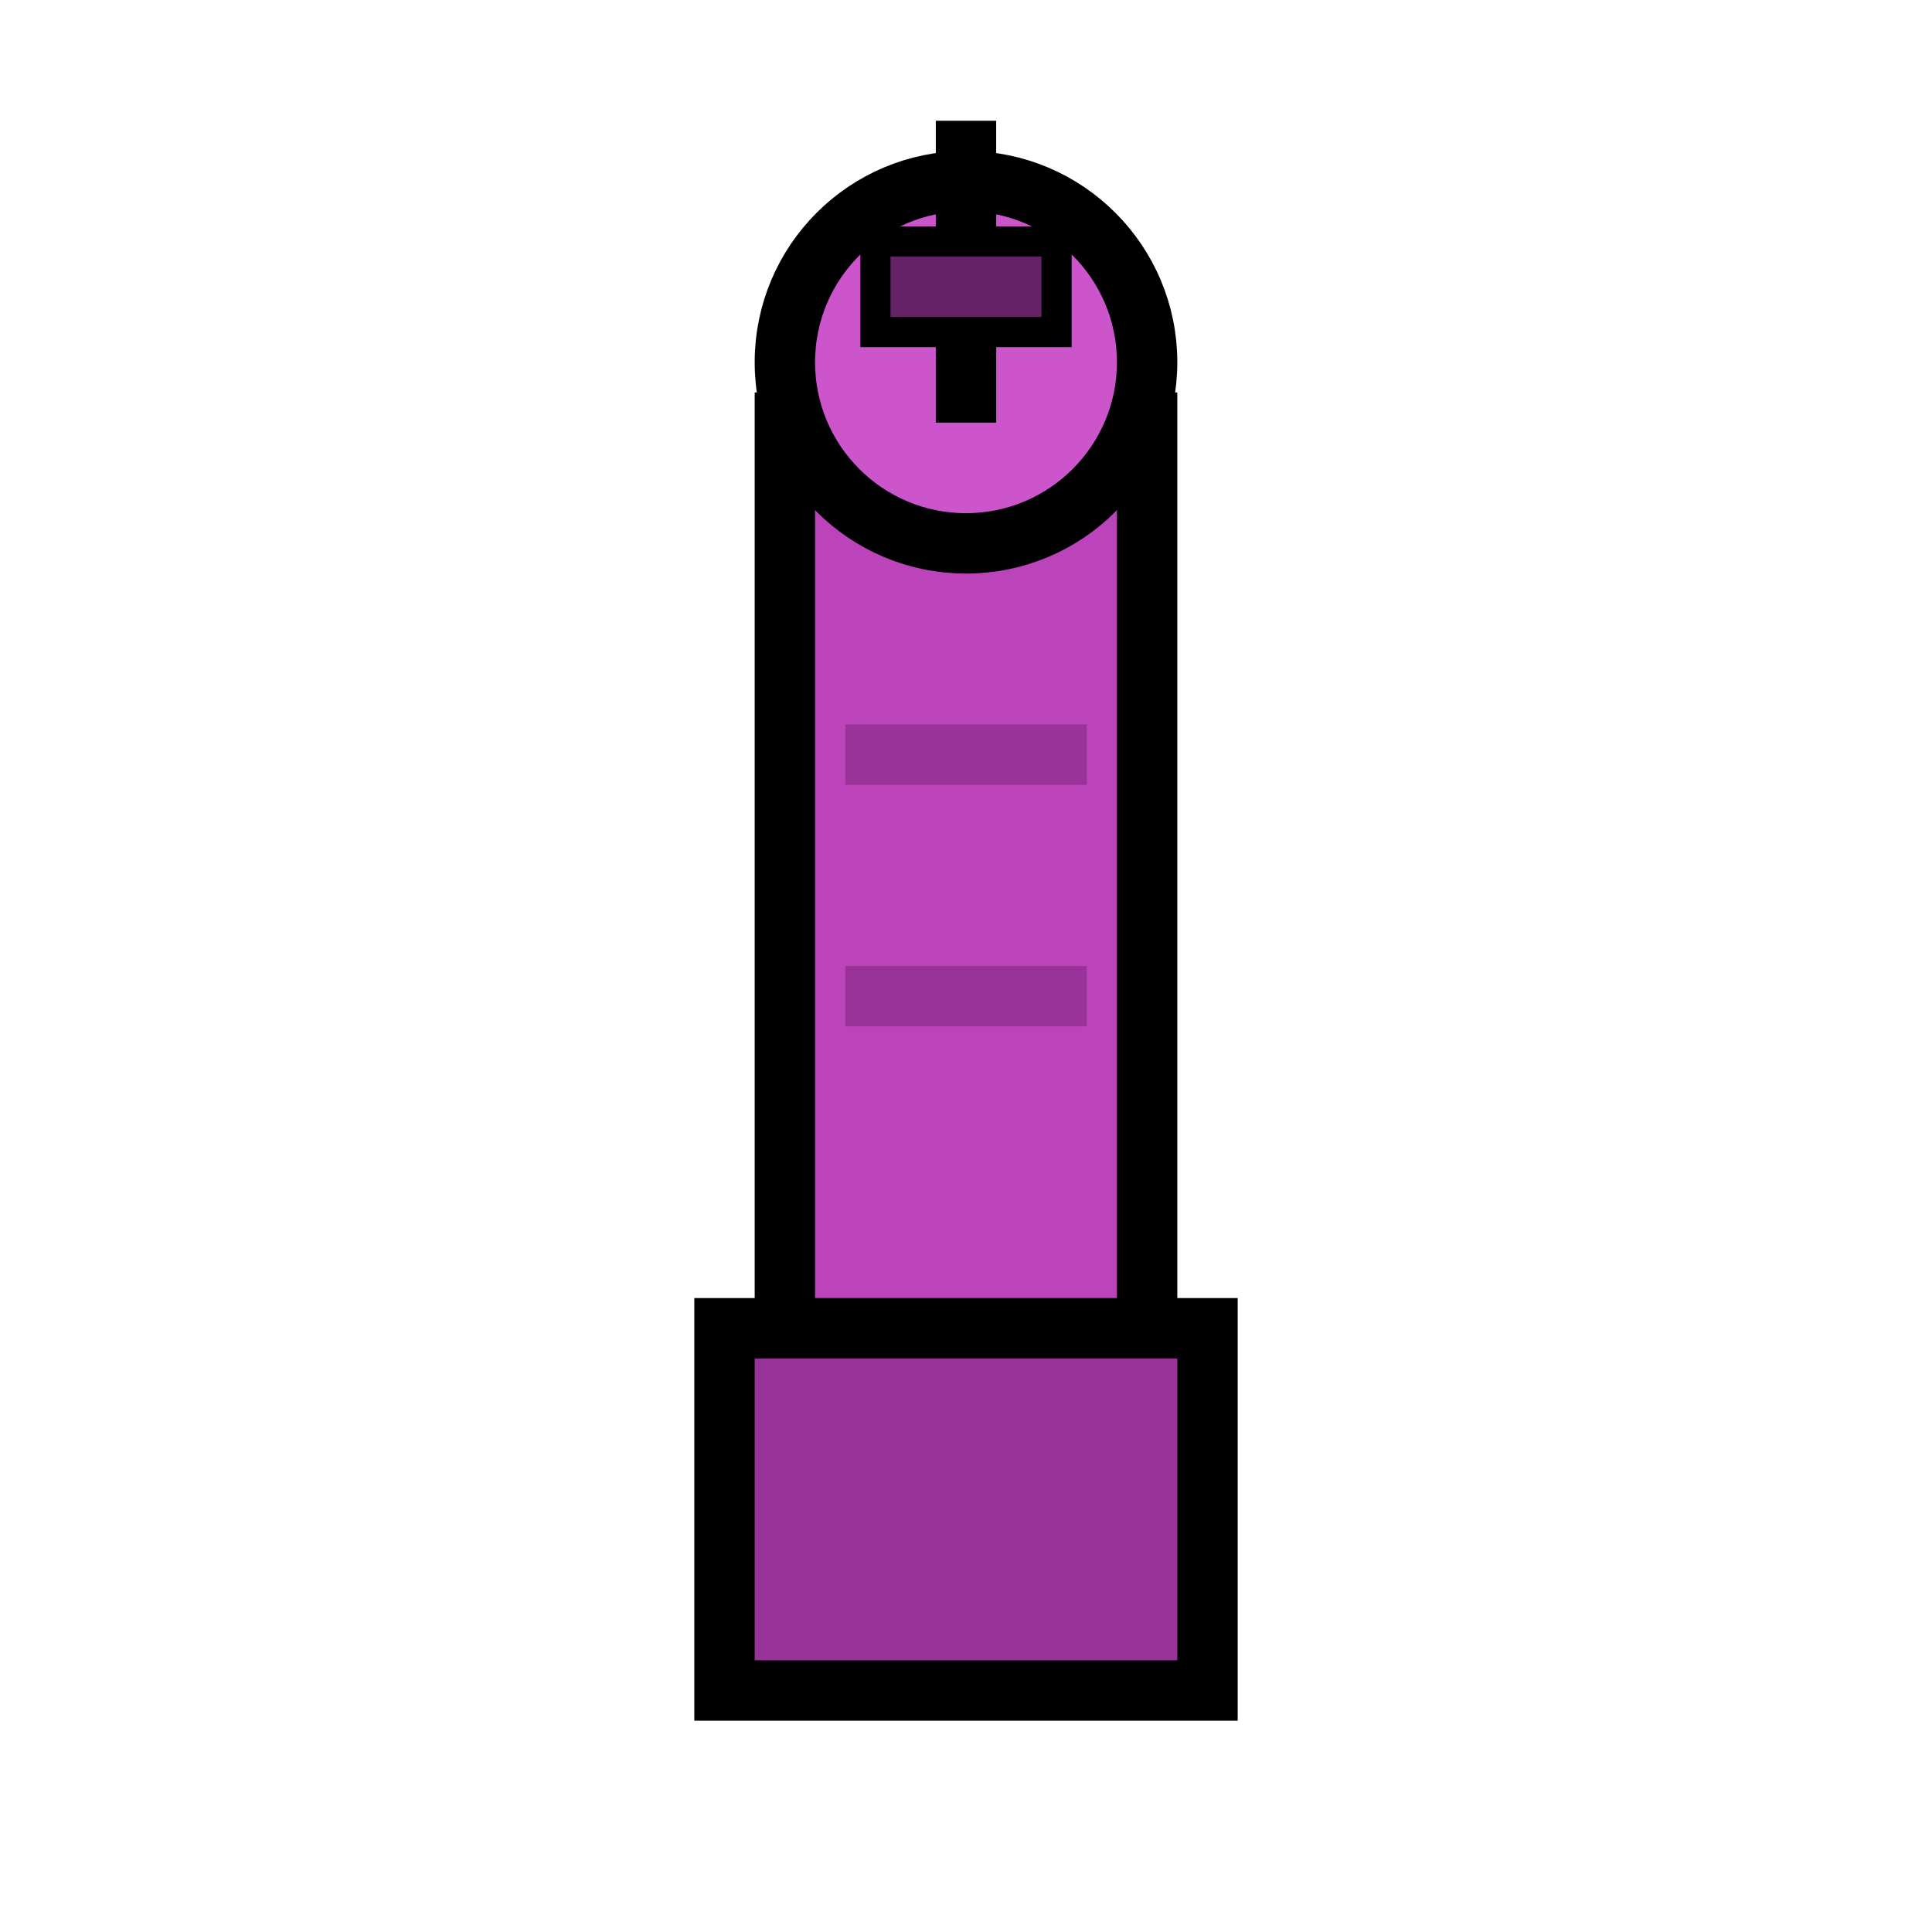
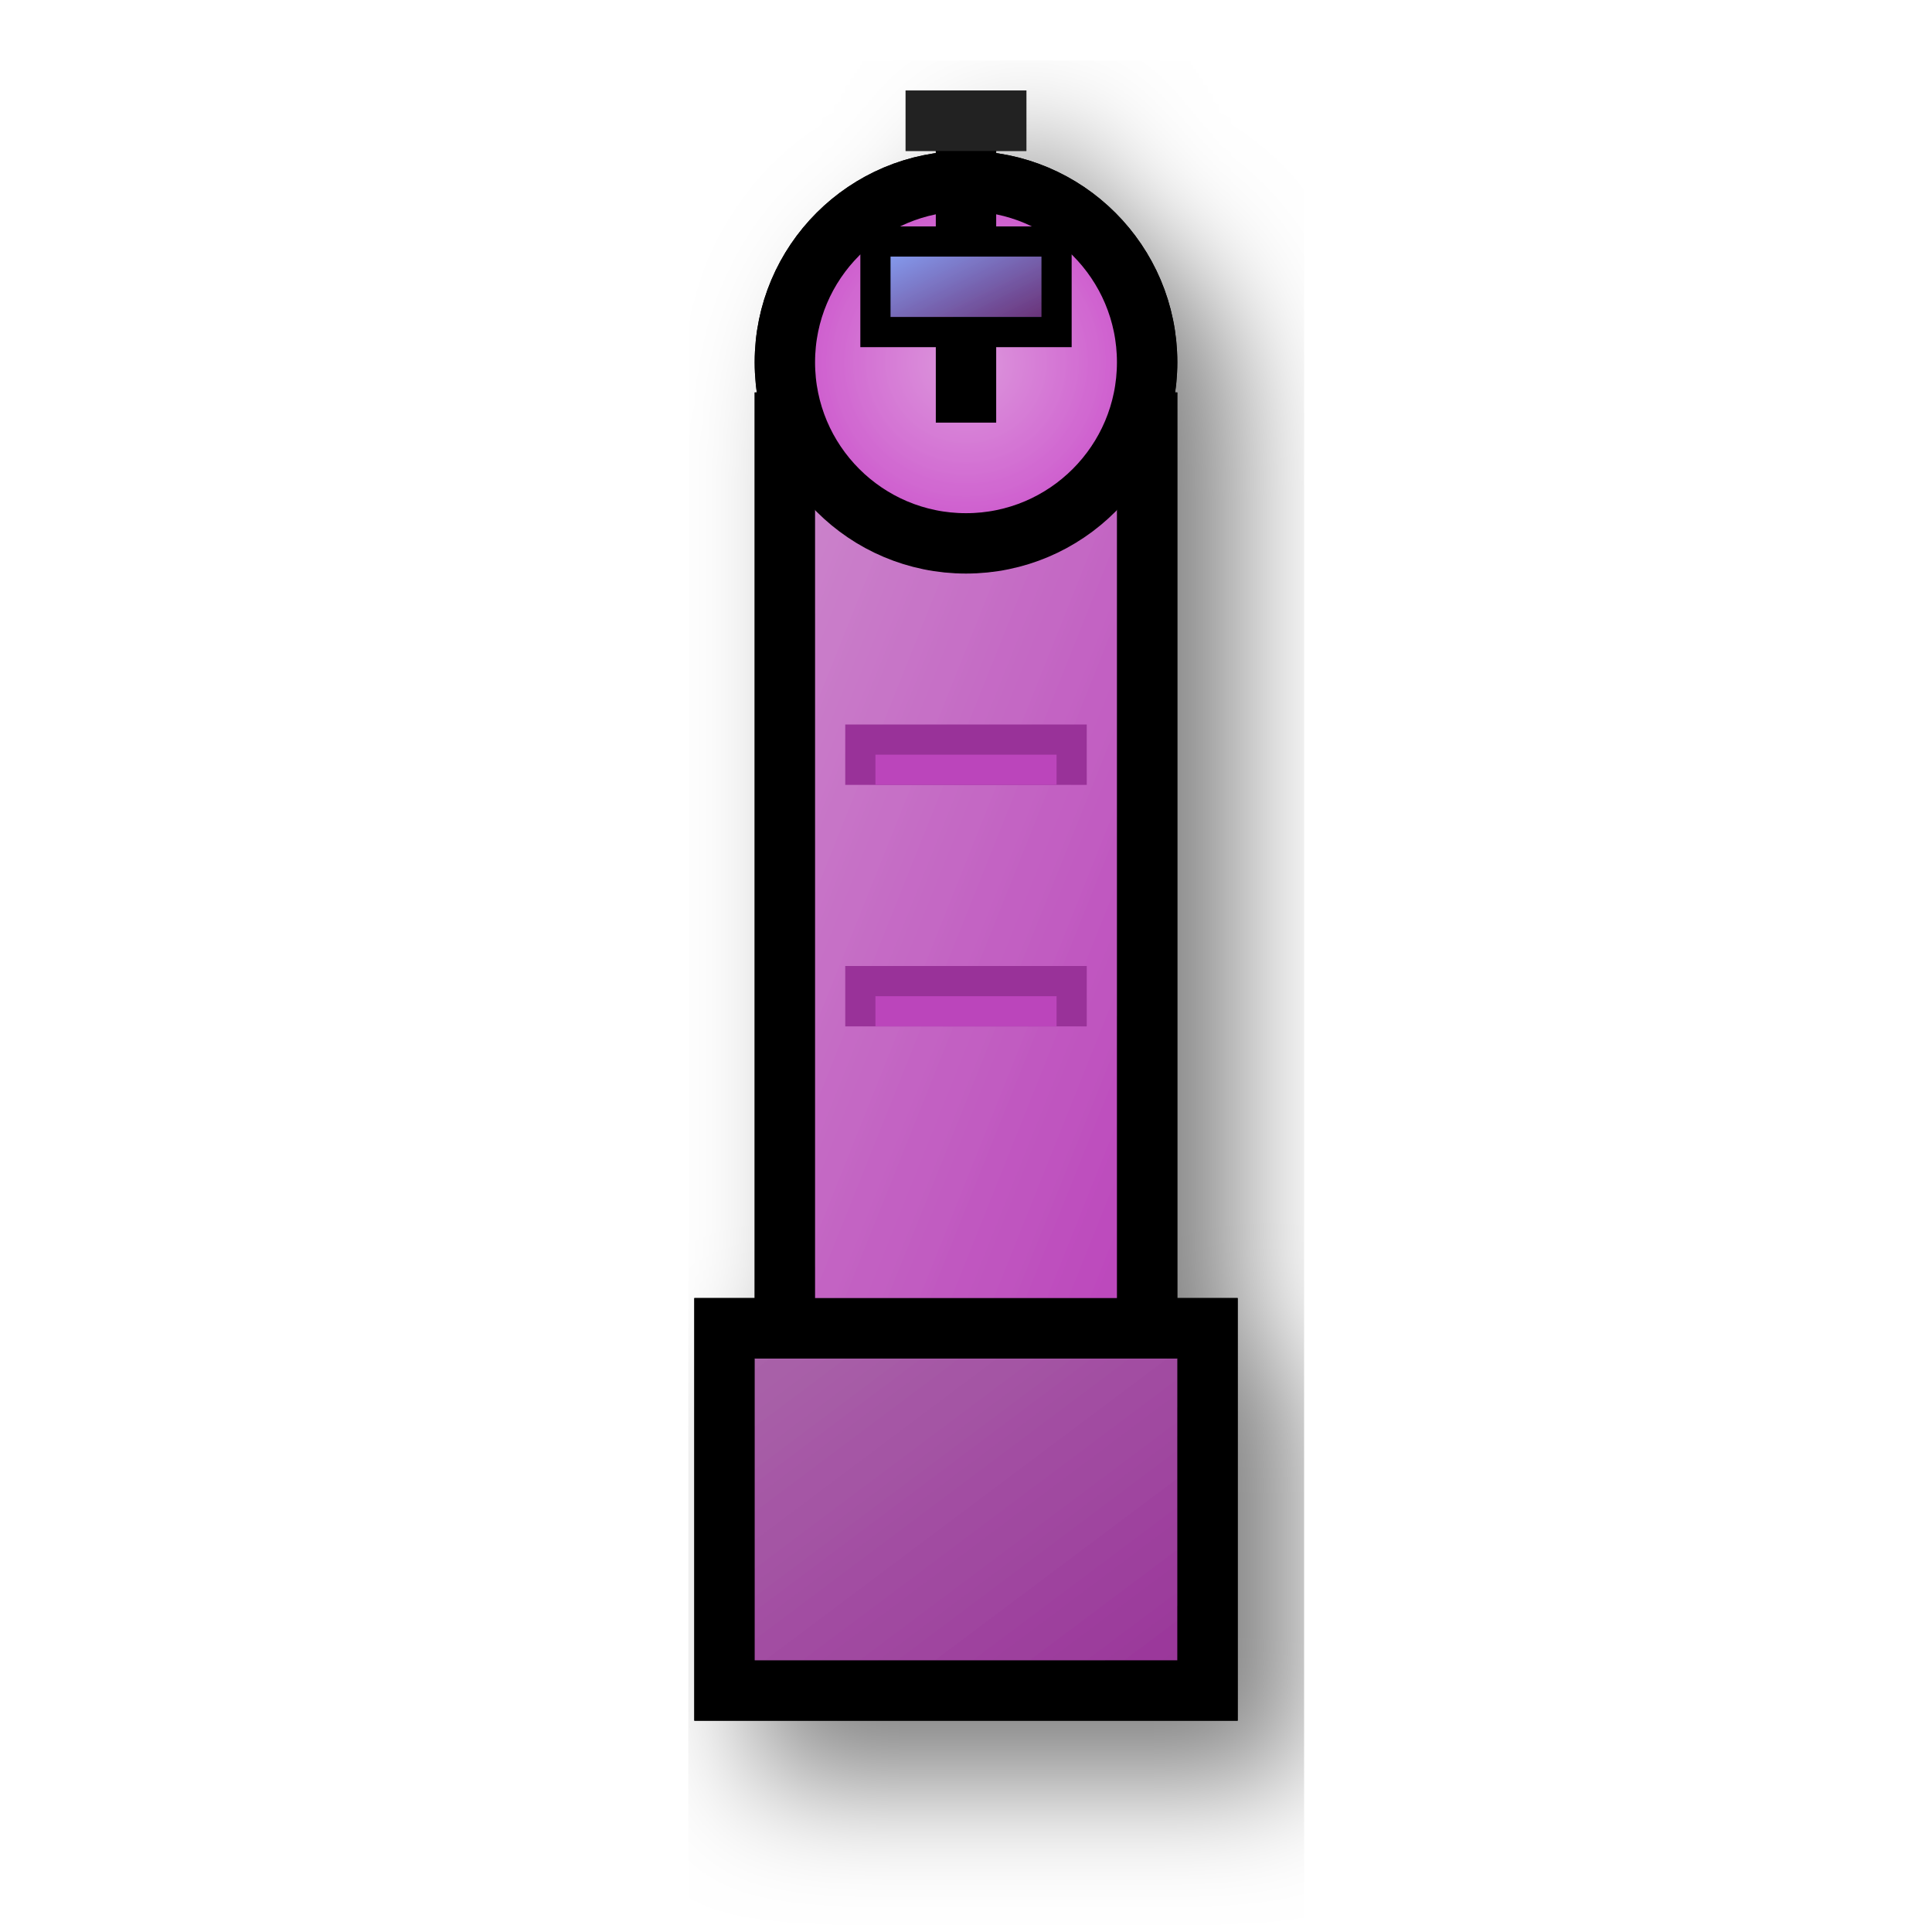
<svg xmlns="http://www.w3.org/2000/svg" viewBox="0 0 64 64">
  <defs>
+     <linearGradient id="baseGradient" x1="0%" y1="0%" x2="100%" y2="100%">
+       <stop offset="0%" style="stop-color:#aa66aa;stop-opacity:1" />
+       <stop offset="100%" style="stop-color:#939;stop-opacity:1" />
+     </linearGradient>
+     <linearGradient id="bodyGradient" x1="0%" y1="0%" x2="100%" y2="100%">
+       <stop offset="0%" style="stop-color:#cc88cc;stop-opacity:1" />
+       <stop offset="100%" style="stop-color:#b4b;stop-opacity:1" />
+     </linearGradient>
+     <radialGradient id="turretGradient" cx="50%" cy="50%" r="50%" fx="50%" fy="50%">
+       <stop offset="0%" style="stop-color:#dd99dd;stop-opacity:1" />
+       <stop offset="100%" style="stop-color:#c5c;stop-opacity:1" />
+     </radialGradient>
+     <linearGradient id="scopeGradient" x1="0%" y1="0%" x2="100%" y2="100%">
+       <stop offset="0%" style="stop-color:#88aaff;stop-opacity:1" />
+       <stop offset="100%" style="stop-color:#626;stop-opacity:1" />
+     </linearGradient>
+     <filter id="shadow" x="-0.2" y="-0.2" width="1.4" height="1.4">
+       <feDropShadow dx="2" dy="2" stdDeviation="2" flood-color="#000" flood-opacity="0.5" />
+     </filter>
    <g id="sniper-tower">
-       <path d="M24 44h16v12H24z" fill="#939" stroke="#000" stroke-width="2" />
-       <path d="M26 14h12v30H26z" fill="#b4b" stroke="#000" stroke-width="2" />
-       <circle cx="32" cy="12" r="6" fill="#c5c" stroke="#000" stroke-width="2" />
+       <path d="M24 44h16v12H24z" fill="url(#baseGradient)" stroke="#000" stroke-width="2" />
+       <path d="M26 14h12v30H26z" fill="url(#bodyGradient)" stroke="#000" stroke-width="2" />
+       <circle cx="32" cy="12" r="6" fill="url(#turretGradient)" stroke="#000" stroke-width="2" />
      <rect x="31" y="4" width="2" height="10" fill="#000" />
-       <rect x="29" y="8" width="6" height="3" fill="#626" stroke="#000" stroke-width="1" />
+       <rect x="30" y="3" width="4" height="2" fill="#222" />
+       <rect x="29" y="8" width="6" height="3" fill="url(#scopeGradient)" stroke="#000" stroke-width="1" />
      <rect x="28" y="24" width="8" height="2" fill="#939" />
      <rect x="28" y="32" width="8" height="2" fill="#939" />
+       <rect x="29" y="25" width="6" height="1" fill="#b4b" />
+       <rect x="29" y="33" width="6" height="1" fill="#b4b" />
+       <g style="filter:url(#shadow);">
+         <use href="#sniper-tower" />
+       </g>
    </g>
  </defs>
  <use href="#sniper-tower" x="0" y="0" />
</svg>
